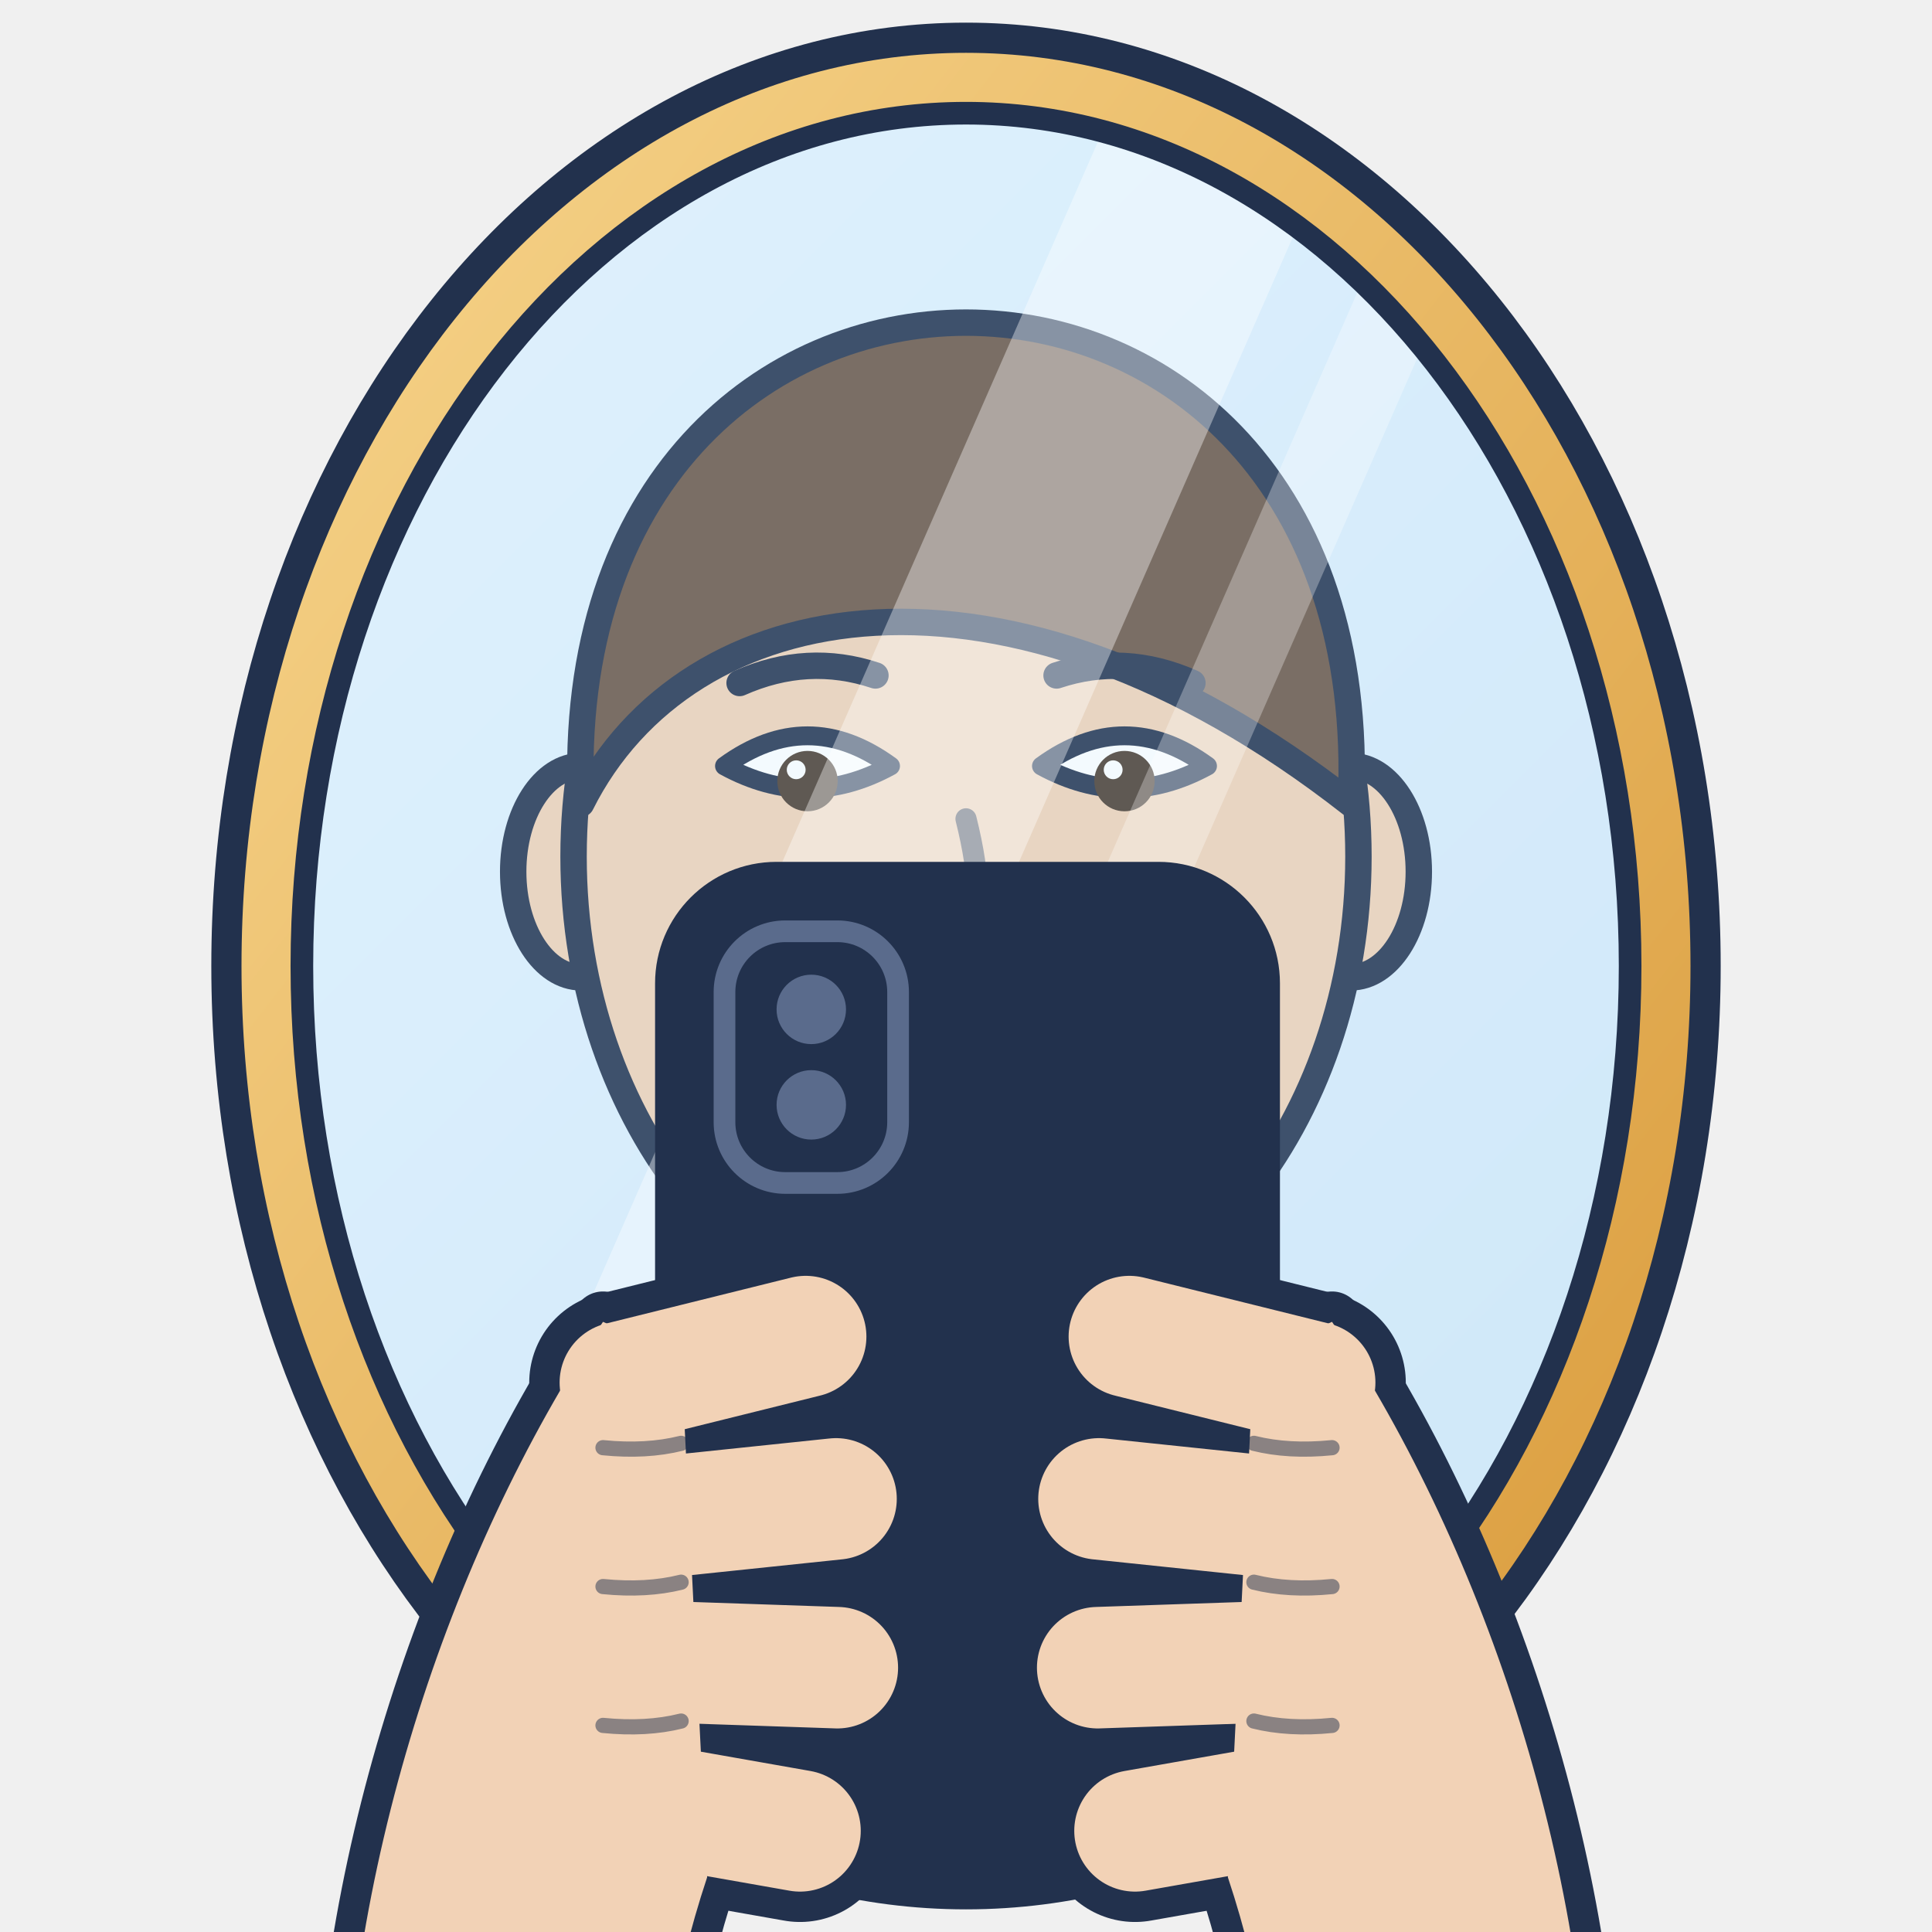
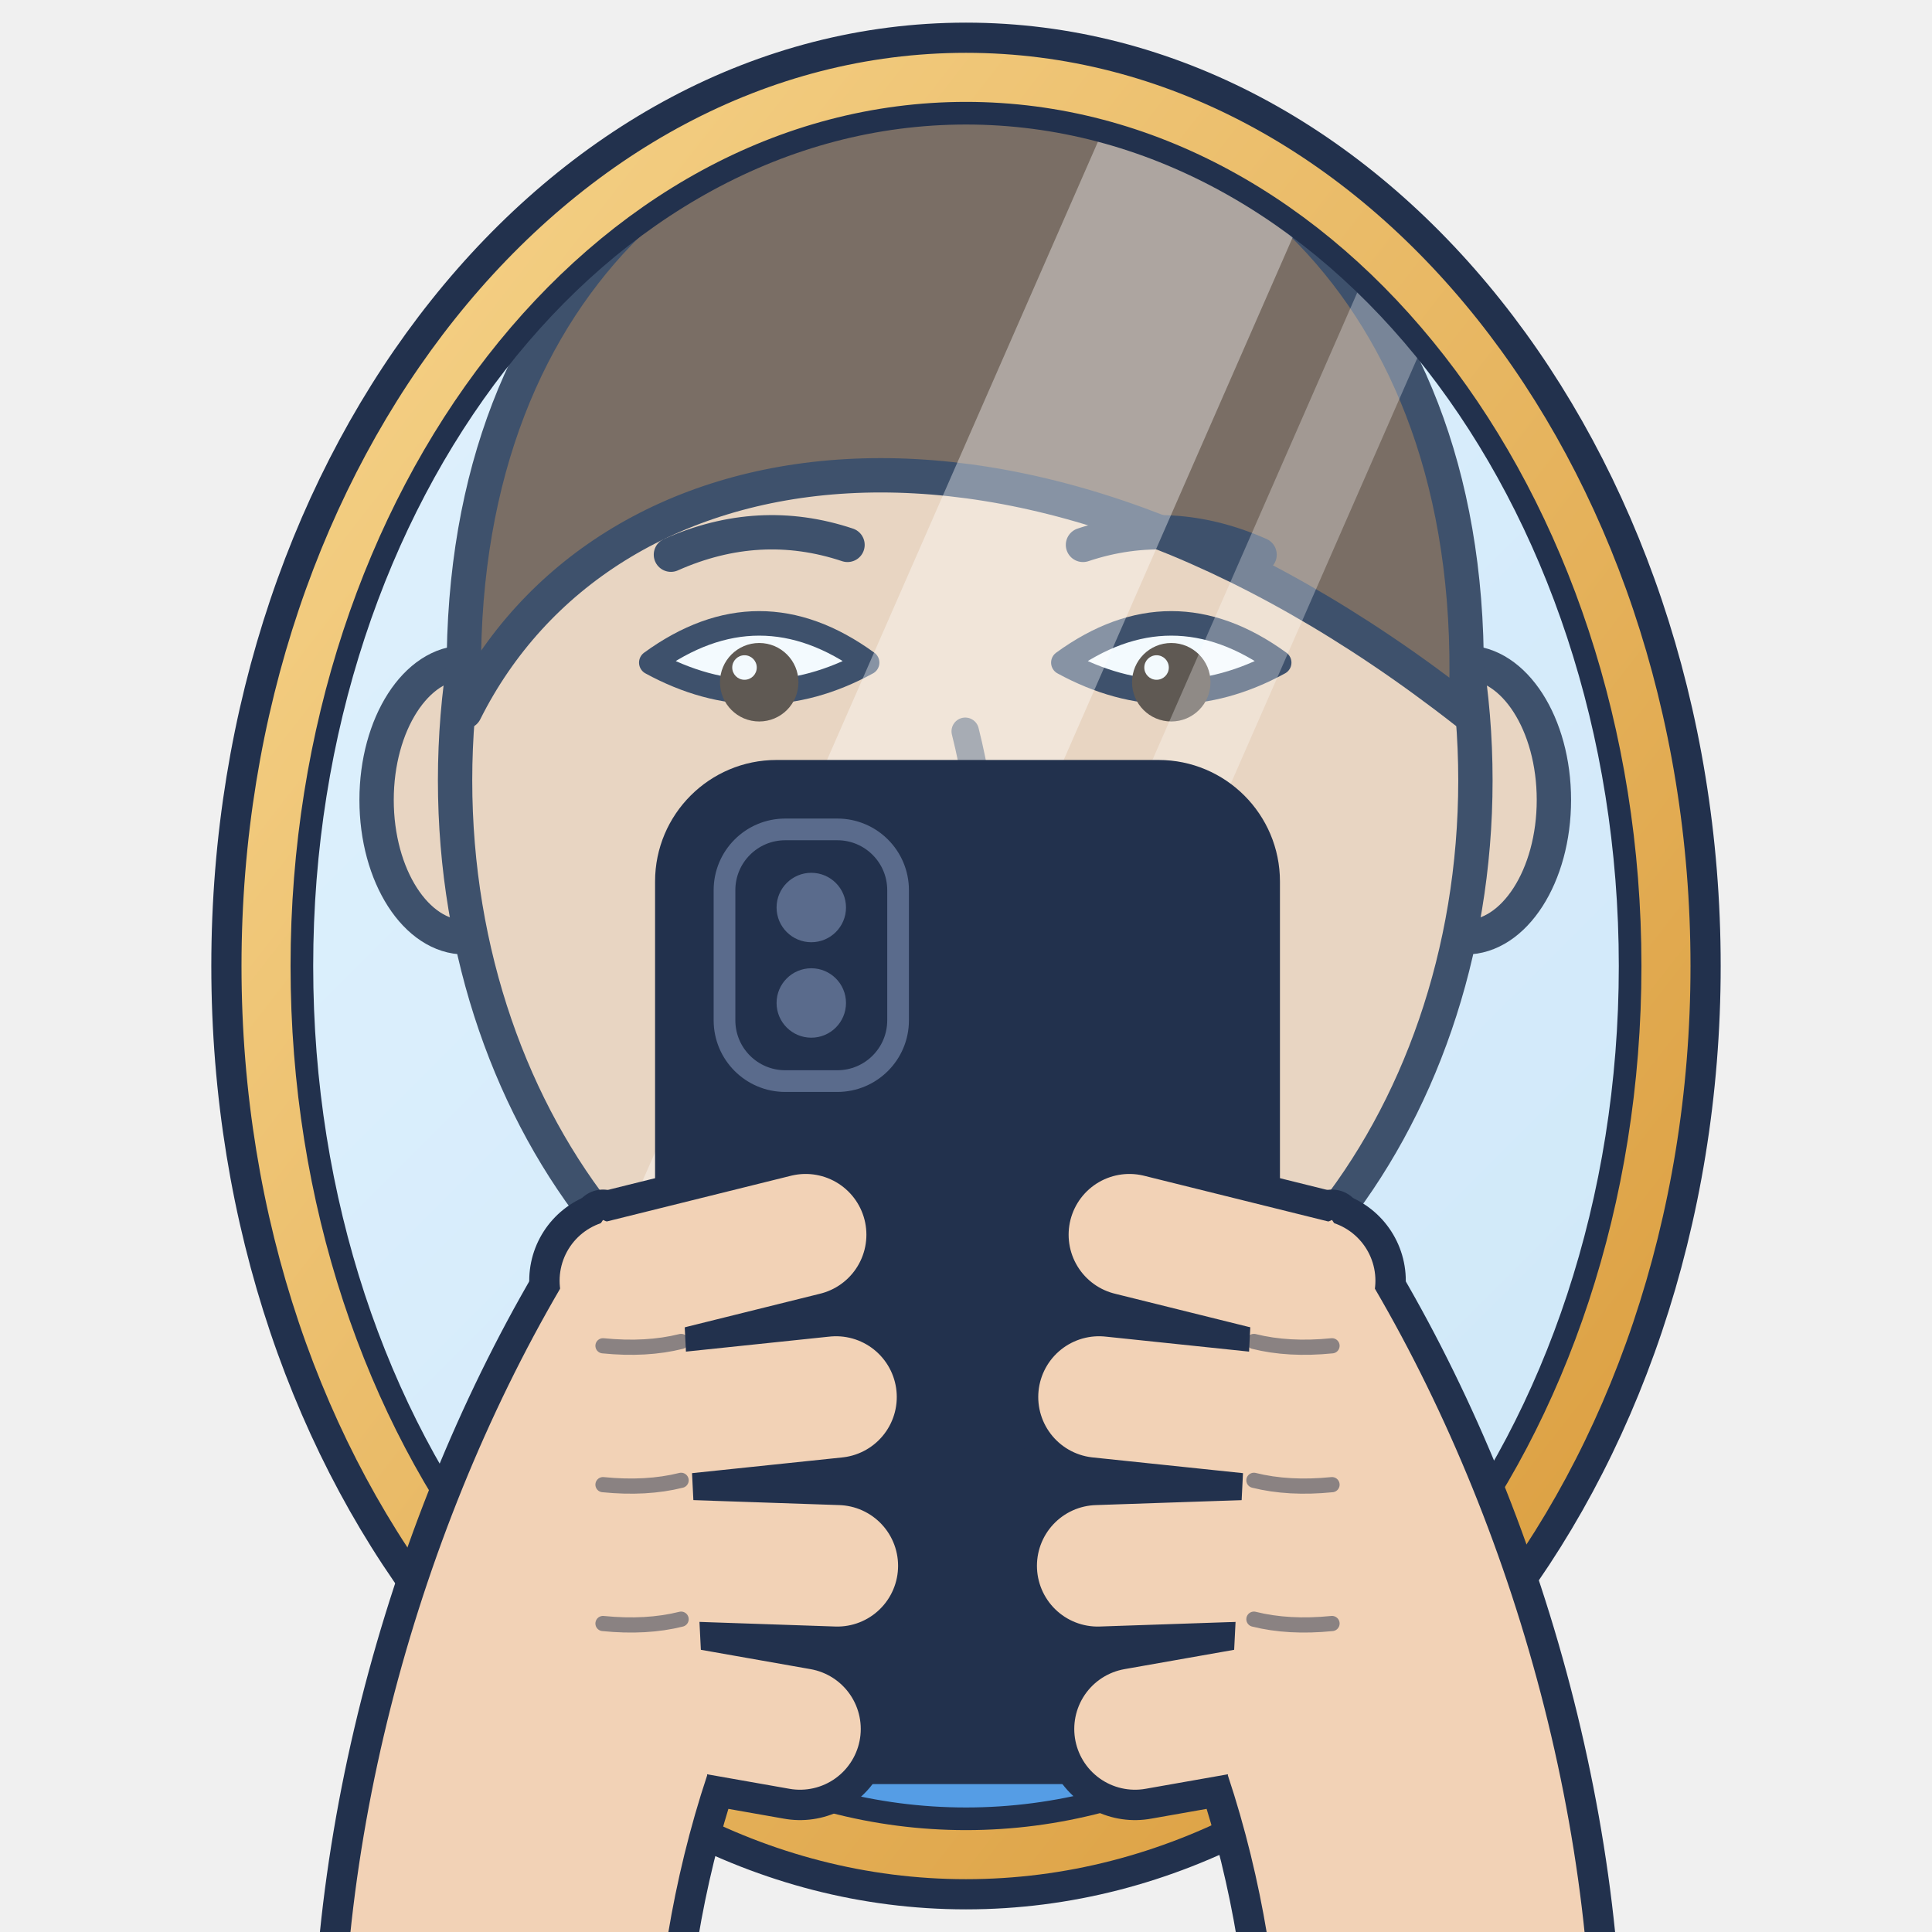
<svg xmlns="http://www.w3.org/2000/svg" width="512" height="512" viewBox="0 0 512 512">
  <defs>
    <linearGradient id="main" x1="0" y1="330" x2="0" y2="512" gradientUnits="userSpaceOnUse">
      <stop offset="0" stop-color="#FFC24D" />
      <stop offset="1" stop-color="#FF8A5B" />
    </linearGradient>
    <linearGradient id="ecran" x1="0" y1="0" x2="0" y2="1">
      <stop offset="0" stop-color="#7EC8F2" />
      <stop offset="1" stop-color="#FFD9A8" />
    </linearGradient>
    <linearGradient id="soleil" x1="0" y1="0" x2="0" y2="1">
      <stop offset="0" stop-color="#FFC24D" />
      <stop offset="1" stop-color="#FF8A5B" />
    </linearGradient>
  </defs>
  <defs>
    <linearGradient id="fond-miroir" x1="0" y1="0" x2="1" y2="1">
      <stop offset="0" stop-color="#EAF6FF" />
      <stop offset="1" stop-color="#CFE6F7" />
    </linearGradient>
    <linearGradient id="cadre" x1="0" y1="0" x2="1" y2="1">
      <stop offset="0" stop-color="#F7D58C" />
      <stop offset="1" stop-color="#D99A3A" />
    </linearGradient>
  </defs>
  <clipPath id="cadre-total">
    <rect width="512" height="512" />
  </clipPath>
  <g clip-path="url(#cadre-total)">
    <clipPath id="glace">
      <ellipse cx="256" cy="256" rx="176" ry="226" />
    </clipPath>
    <g clip-path="url(#glace)">
      <rect width="512" height="512" fill="url(#fond-miroir)" />
-       <g transform="translate(0 31) scale(1.0)">
+       <g transform="translate(-77 -48) scale(1.30)">
        <g transform="translate(512 0) scale(-1 1)">
          <path d="M40 540 C40 430 120 392 200 384 L312 384 C392 392 472 430 472 540 Z" fill="#3E8EE0" stroke="#22314D" stroke-width="7" stroke-linejoin="round" />
          <rect x="222" y="300" width="68" height="96" rx="20" fill="#E2B996" stroke="#22314D" stroke-width="7" />
          <ellipse cx="154" cy="200" rx="18" ry="28" fill="#F2D2B6" stroke="#22314D" stroke-width="7" />
          <ellipse cx="358" cy="200" rx="18" ry="28" fill="#F2D2B6" stroke="#22314D" stroke-width="7" />
          <ellipse cx="256" cy="196" rx="104" ry="128" fill="#F2D2B6" stroke="#22314D" stroke-width="7" />
          <path d="M154 182 C146 12 366 12 358 182 C330 126 246 110 154 182 Z" fill="#6B5444" stroke="#22314D" stroke-width="7" stroke-linejoin="round" />
          <path d="M196 150 Q214 142 232 148 M280 148 Q298 142 316 150" fill="none" stroke="#22314D" stroke-width="7" stroke-linecap="round" />
          <path d="M256 186 Q250 210 256 218 Q262 222 268 218" fill="none" stroke="#22314D" stroke-width="5.6" stroke-linecap="round" stroke-linejoin="round" opacity=".7" />
          <path d="M192 172 Q214 156 236 172 Q214 184 192 172 Z" fill="#FFFFFF" stroke="#22314D" stroke-width="5" stroke-linejoin="round" />
          <circle cx="214" cy="176" r="8" fill="#4A3A2E" />
          <circle cx="217" cy="173" r="2.5" fill="#FFFFFF" />
          <path d="M276 172 Q298 156 320 172 Q298 184 276 172 Z" fill="#FFFFFF" stroke="#22314D" stroke-width="5" stroke-linejoin="round" />
          <circle cx="298" cy="176" r="8" fill="#4A3A2E" />
          <circle cx="301" cy="173" r="2.5" fill="#FFFFFF" />
        </g>
      </g>
      <rect x="60" y="10" width="392" height="492" fill="#BFE3FA" opacity=".18" />
      <path d="M303.04 10 L365.76 10 L150.16 502 L87.44 502 Z" fill="#FFFFFF" opacity="0.38" />
      <path d="M389.28 10 L412.8 10 L197.2 502 L173.68 502 Z" fill="#FFFFFF" opacity="0.3" />
    </g>
    <ellipse cx="256" cy="256" rx="186" ry="236" fill="none" stroke="url(#cadre)" stroke-width="20" />
    <ellipse cx="256" cy="256" rx="196" ry="246" fill="none" stroke="#22314D" stroke-width="8" />
    <ellipse cx="256" cy="256" rx="176" ry="226" fill="none" stroke="#22314D" stroke-width="6" />
-     <g transform="translate(-38 -43) scale(1.15)">
+     <g transform="translate(-38 -70) scale(1.15)">
      <rect x="184" y="236" width="144" height="236" rx="28" fill="#22314D" stroke="#22314D" stroke-width="0" />
      <rect x="200" y="252" width="40" height="58" rx="14" fill="none" stroke="#5A6B8C" stroke-width="5" />
      <circle cx="220" cy="270" r="8" fill="#5A6B8C" />
      <circle cx="220" cy="292" r="8" fill="#5A6B8C" />
      <g>
        <line x1="176" y1="356" x2="218.7" y2="345.4" stroke="#22314D" stroke-width="42" stroke-linecap="round" />
        <line x1="176" y1="388" x2="225.7" y2="382.8" stroke="#22314D" stroke-width="42" stroke-linecap="round" />
        <line x1="176" y1="420" x2="226.0" y2="421.7" stroke="#22314D" stroke-width="42" stroke-linecap="round" />
        <line x1="176" y1="452" x2="217.4" y2="459.3" stroke="#22314D" stroke-width="42" stroke-linecap="round" />
        <path d="M112 540 C112 470 136 396 172 342 L190 350 L196 470 C188 494 184 520 184 540 Z" fill="#22314D" stroke="#22314D" stroke-width="14" stroke-linejoin="round" />
        <line x1="176" y1="356" x2="218.7" y2="345.4" stroke="#F2D2B6" stroke-width="28" stroke-linecap="round" />
        <line x1="176" y1="388" x2="225.7" y2="382.8" stroke="#F2D2B6" stroke-width="28" stroke-linecap="round" />
        <line x1="176" y1="420" x2="226.0" y2="421.7" stroke="#F2D2B6" stroke-width="28" stroke-linecap="round" />
        <line x1="176" y1="452" x2="217.4" y2="459.3" stroke="#F2D2B6" stroke-width="28" stroke-linecap="round" />
        <path d="M112 540 C112 470 136 396 172 342 L190 350 L196 470 C188 494 184 520 184 540 Z" fill="#F2D2B6" />
        <path d="M172 371 Q182 372 190 370" fill="none" stroke="#22314D" stroke-width="3.5" stroke-linecap="round" opacity=".5" />
        <path d="M172 403 Q182 404 190 402" fill="none" stroke="#22314D" stroke-width="3.5" stroke-linecap="round" opacity=".5" />
        <path d="M172 435 Q182 436 190 434" fill="none" stroke="#22314D" stroke-width="3.5" stroke-linecap="round" opacity=".5" />
      </g>
      <g transform="translate(512 0) scale(-1 1)">
        <line x1="176" y1="356" x2="218.7" y2="345.4" stroke="#22314D" stroke-width="42" stroke-linecap="round" />
        <line x1="176" y1="388" x2="225.7" y2="382.8" stroke="#22314D" stroke-width="42" stroke-linecap="round" />
        <line x1="176" y1="420" x2="226.0" y2="421.7" stroke="#22314D" stroke-width="42" stroke-linecap="round" />
        <line x1="176" y1="452" x2="217.4" y2="459.3" stroke="#22314D" stroke-width="42" stroke-linecap="round" />
        <path d="M112 540 C112 470 136 396 172 342 L190 350 L196 470 C188 494 184 520 184 540 Z" fill="#22314D" stroke="#22314D" stroke-width="14" stroke-linejoin="round" />
        <line x1="176" y1="356" x2="218.7" y2="345.4" stroke="#F2D2B6" stroke-width="28" stroke-linecap="round" />
        <line x1="176" y1="388" x2="225.7" y2="382.8" stroke="#F2D2B6" stroke-width="28" stroke-linecap="round" />
        <line x1="176" y1="420" x2="226.0" y2="421.7" stroke="#F2D2B6" stroke-width="28" stroke-linecap="round" />
        <line x1="176" y1="452" x2="217.4" y2="459.3" stroke="#F2D2B6" stroke-width="28" stroke-linecap="round" />
        <path d="M112 540 C112 470 136 396 172 342 L190 350 L196 470 C188 494 184 520 184 540 Z" fill="#F2D2B6" />
        <path d="M172 371 Q182 372 190 370" fill="none" stroke="#22314D" stroke-width="3.5" stroke-linecap="round" opacity=".5" />
        <path d="M172 403 Q182 404 190 402" fill="none" stroke="#22314D" stroke-width="3.5" stroke-linecap="round" opacity=".5" />
        <path d="M172 435 Q182 436 190 434" fill="none" stroke="#22314D" stroke-width="3.5" stroke-linecap="round" opacity=".5" />
      </g>
    </g>
  </g>
</svg>
